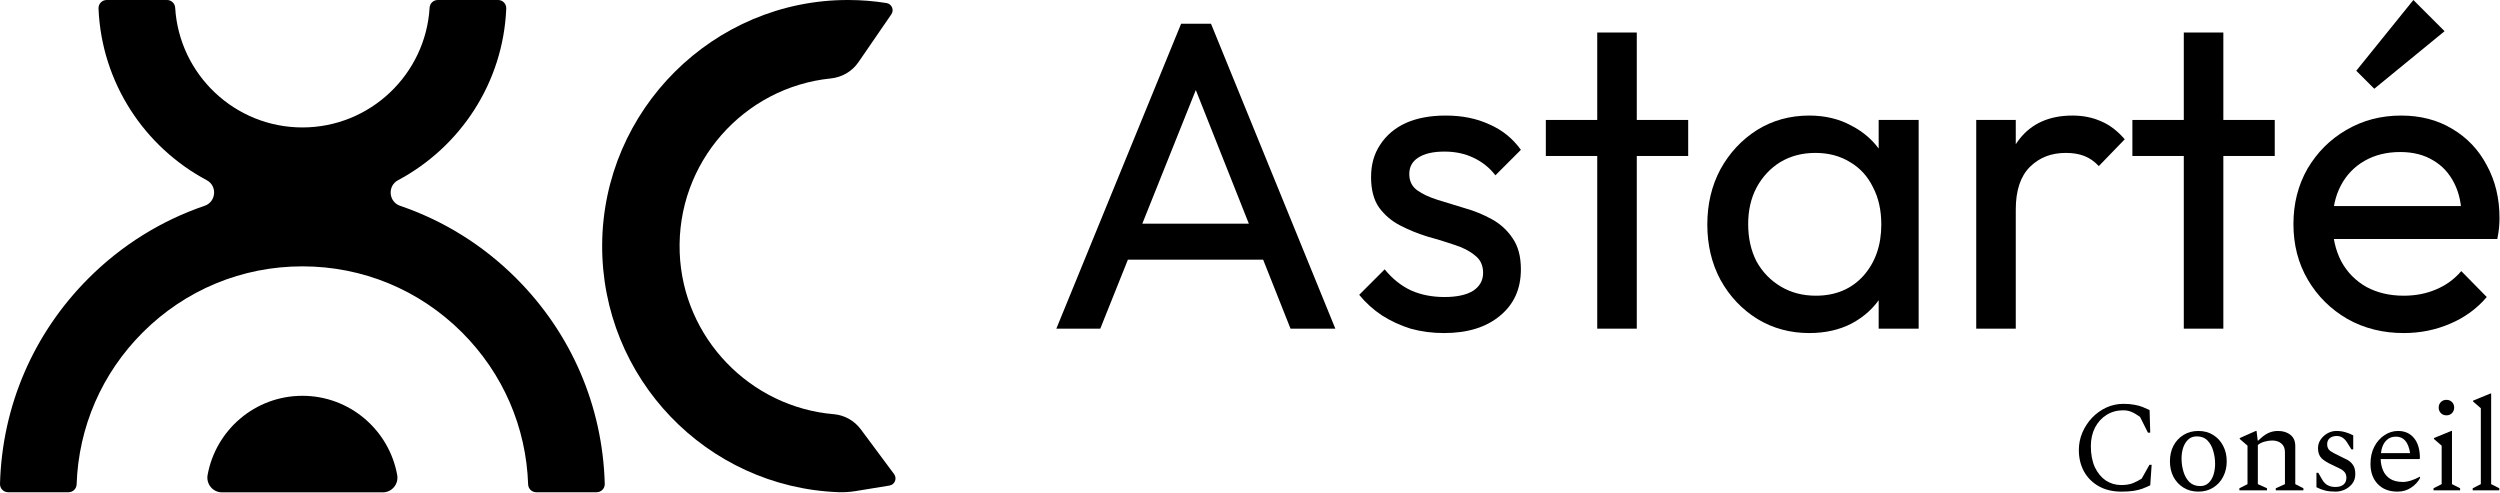
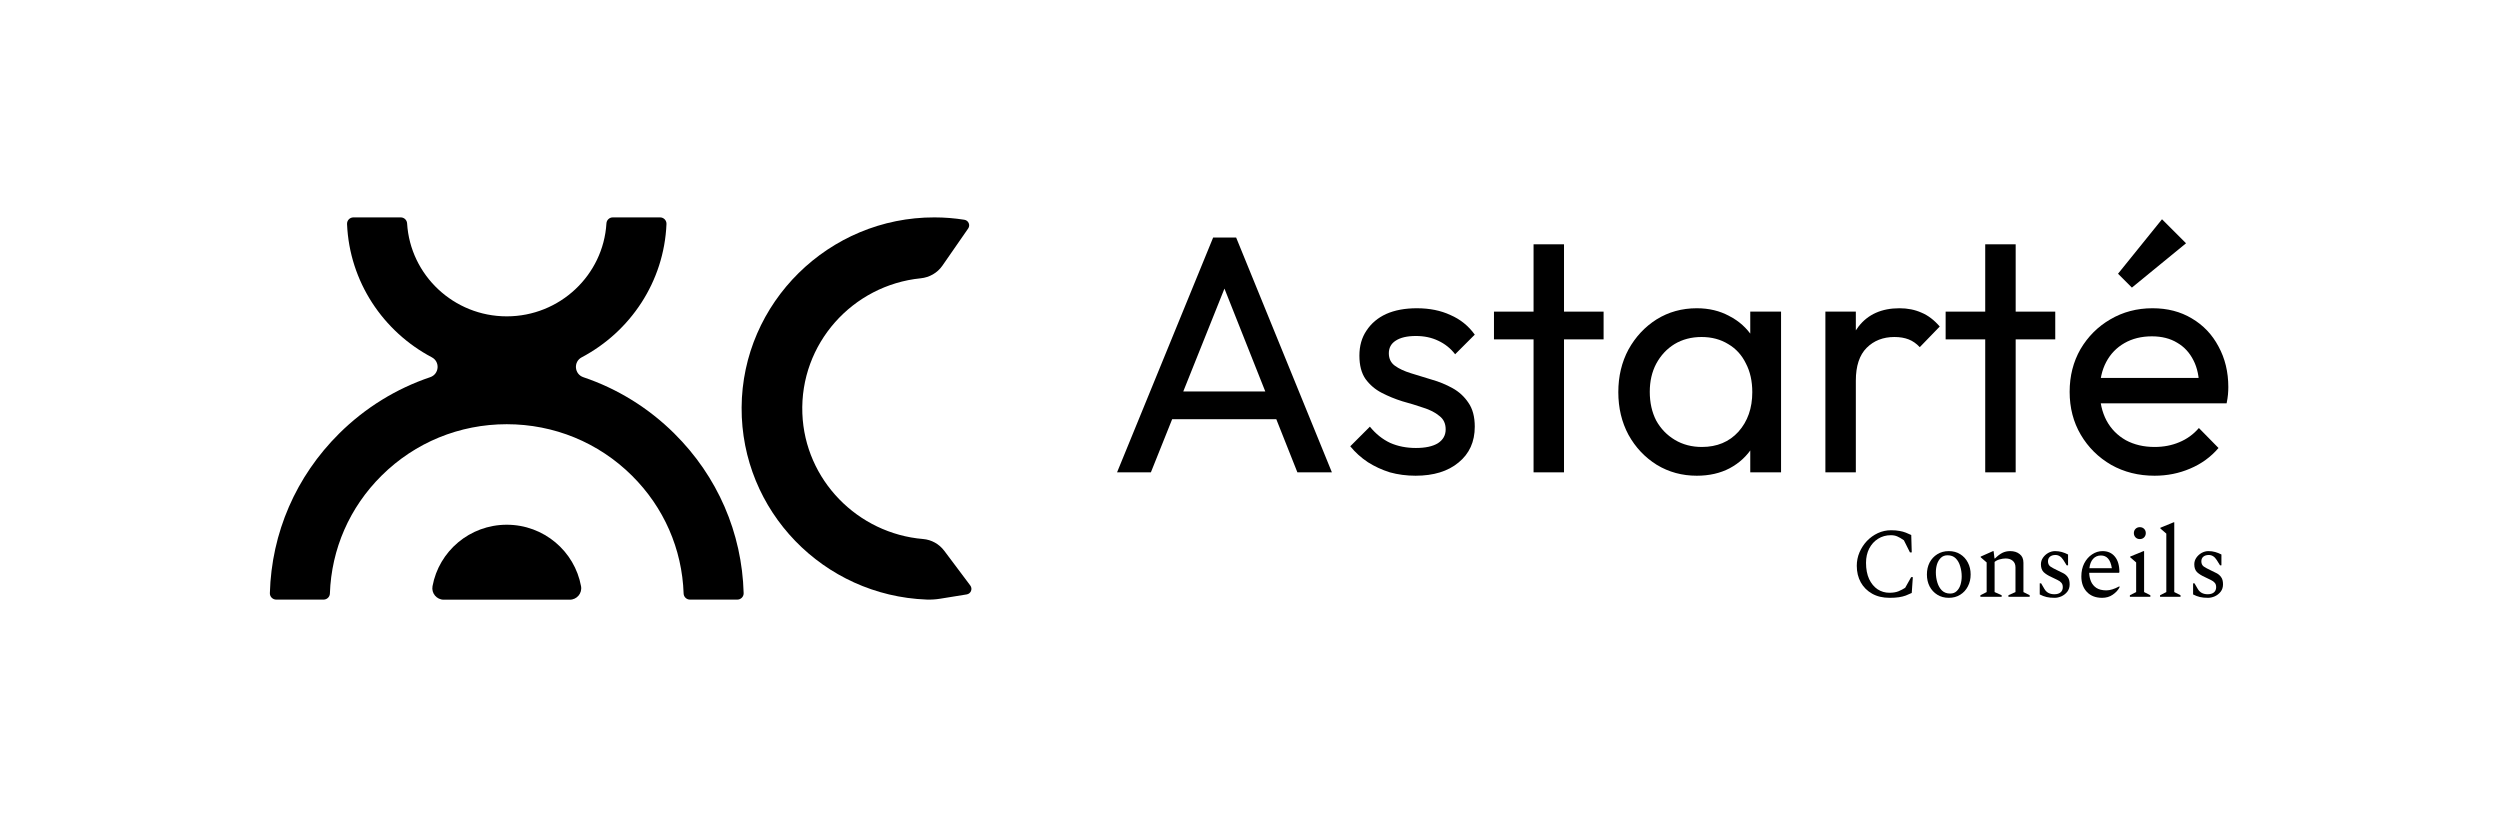
- <svg xmlns="http://www.w3.org/2000/svg" viewBox="0 0 2020.9 398" width="2020.9" height="398">
-   <g transform="translate(0 0) scale(0.825726)">
-     <path d="M842.62,420.22c-6.29-8.45-15.86-13.84-26.35-14.73-81.77-6.89-147.74-74.5-150.87-158.2-3.28-88.16,62.84-161.88,147.89-170.5,10.89-1.1,20.82-6.8,27.04-15.83l32.28-46.97c2.96-4.31.38-10.19-4.78-11.01C855.69,1.04,843.23.02,830.53,0c-132-.28-240.35,107.49-241.03,239.74-.66,130.56,102.27,237.17,231.2,242.09,5.72.21,11.44-.17,17.09-1.1l32.97-5.39c5.23-.85,7.67-6.95,4.53-11.2l-32.66-43.95v.04Z" />
-     <path d="M505.43,272.49c-32.56-32.56-71.36-56.59-113.71-71-11.31-3.85-12.6-19.46-2.06-25.07,60.77-32.39,102.94-95.25,105.95-168.06C495.81,3.8,492.19,0,487.65,0h-59.13c-4.23,0-7.7,3.3-7.95,7.53-3.9,65.3-58.27,117.23-124.54,117.23S175.4,72.83,171.49,7.53C171.24,3.31,167.77,0,163.54,0h-59.13c-4.55,0-8.16,3.8-7.97,8.34,3.01,72.81,45.18,135.68,105.95,168.06,10.54,5.62,9.26,21.23-2.06,25.07-42.35,14.41-81.15,38.45-113.71,71C32.62,326.5,2.04,397.69,0,473.75c-.12,4.47,3.51,8.14,7.97,8.14h59.08c4.28,0,7.82-3.37,7.96-7.65,1.9-56.2,24.68-108.76,64.64-148.72,41.77-41.77,97.3-64.77,156.37-64.77s114.6,23,156.37,64.77c39.96,39.96,62.74,92.52,64.64,148.72.14,4.28,3.69,7.65,7.96,7.65h59.08c4.47,0,8.09-3.67,7.97-8.14-2.04-76.05-32.62-147.25-86.63-201.26Z" />
-     <path d="M217.35,482c-8.98,0-15.71-8.16-14.11-17.01,7.99-44.08,46.51-77.51,92.8-77.51s84.8,33.43,92.8,77.51c1.61,8.85-5.13,17.01-14.11,17.01h-157.4.04Z" />
-   </g>
-   <g transform="translate(853.9 0) scale(1)">
-     <path d="M1089.17 269.227C1072.36 269.227 1057.2 265.438 1043.71 257.861C1030.21 250.047 1019.55 239.51 1011.74 226.25C1003.93 212.99 1000.02 197.954 1000.02 181.142C1000.02 164.567 1003.81 149.649 1011.38 136.389C1019.2 123.129 1029.62 112.71 1042.64 105.133C1055.9 97.319 1070.7 93.412 1087.04 93.412C1102.67 93.412 1116.4 96.964 1128.24 104.068C1140.31 111.171 1149.67 120.998 1156.3 133.548C1163.16 146.097 1166.6 160.305 1166.6 176.169C1166.6 178.537 1166.48 181.142 1166.24 183.983C1166.01 186.588 1165.53 189.666 1164.82 193.218H1022.39V166.579H1147.77L1136.05 176.88C1136.05 165.514 1134.04 155.924 1130.01 148.11C1125.99 140.059 1120.31 133.903 1112.97 129.641C1105.63 125.142 1096.75 122.892 1086.33 122.892C1075.44 122.892 1065.85 125.26 1057.56 129.996C1049.27 134.732 1042.88 141.362 1038.38 149.886C1033.88 158.41 1031.63 168.474 1031.63 180.076C1031.63 191.916 1034 202.334 1038.73 211.332C1043.47 220.093 1050.22 226.96 1058.98 231.933C1067.74 236.668 1077.8 239.036 1089.17 239.036C1098.64 239.036 1107.28 237.379 1115.1 234.064C1123.15 230.749 1130.01 225.776 1135.7 219.146L1156.3 240.102C1148.25 249.573 1138.3 256.795 1126.46 261.768C1114.86 266.74 1102.43 269.227 1089.17 269.227ZM1065.37 71.746L1050.81 57.184L1096.98 0L1122.2 25.218L1065.37 71.746Z" fill="black" />
-     <path d="M911.395 265.675V26.283H943.361V265.675H911.395ZM869.839 126.089V96.964H984.917V126.089H869.839Z" fill="black" />
-     <path d="M743.604 265.675V96.964H775.57V265.675H743.604ZM775.57 169.421L763.494 164.093C763.494 142.546 768.466 125.379 778.411 112.592C788.356 99.806 802.682 93.412 821.388 93.412C829.912 93.412 837.608 94.951 844.475 98.03C851.341 100.871 857.735 105.725 863.654 112.592L842.699 134.258C839.147 130.469 835.24 127.746 830.978 126.089C826.716 124.431 821.743 123.603 816.06 123.603C804.221 123.603 794.513 127.391 786.935 134.968C779.358 142.546 775.57 154.03 775.57 169.421Z" fill="black" />
-     <path d="M608.624 269.227C593.232 269.227 579.262 265.438 566.712 257.861C554.163 250.047 544.217 239.51 536.877 226.25C529.773 212.99 526.222 198.072 526.222 181.497C526.222 164.922 529.773 150.004 536.877 136.744C544.217 123.484 554.044 112.947 566.357 105.133C578.907 97.319 592.996 93.412 608.624 93.412C621.41 93.412 632.776 96.135 642.721 101.582C652.903 106.791 661.072 114.131 667.228 123.603C673.385 132.837 676.818 143.611 677.528 155.924V206.715C676.818 218.791 673.385 229.565 667.228 239.036C661.309 248.508 653.258 255.966 643.076 261.413C633.131 266.622 621.647 269.227 608.624 269.227ZM613.951 239.036C629.816 239.036 642.602 233.709 652.311 223.053C662.019 212.161 666.873 198.309 666.873 181.497C666.873 169.894 664.624 159.831 660.125 151.307C655.863 142.546 649.706 135.797 641.655 131.061C633.605 126.089 624.251 123.603 613.596 123.603C602.941 123.603 593.469 126.089 585.182 131.061C577.131 136.034 570.738 142.901 566.002 151.662C561.503 160.186 559.253 170.013 559.253 181.142C559.253 192.508 561.503 202.571 566.002 211.332C570.738 219.857 577.249 226.605 585.537 231.577C593.824 236.55 603.296 239.036 613.951 239.036ZM664.742 265.675V220.212L670.78 179.011L664.742 138.165V96.964H697.063V265.675H664.742Z" fill="black" />
-     <path d="M437.244 265.675V26.283H469.21V265.675H437.244ZM395.688 126.089V96.964H510.766V126.089H395.688Z" fill="black" />
-     <path d="M313.372 269.227C303.9 269.227 294.902 268.043 286.378 265.675C278.09 263.07 270.395 259.518 263.291 255.019C256.188 250.284 250.031 244.719 244.822 238.326L265.422 217.725C271.579 225.303 278.682 230.985 286.733 234.774C294.784 238.326 303.782 240.102 313.727 240.102C323.672 240.102 331.367 238.444 336.813 235.129C342.26 231.577 344.983 226.723 344.983 220.567C344.983 214.41 342.733 209.675 338.234 206.36C333.972 202.808 328.407 199.966 321.541 197.835C314.674 195.467 307.333 193.218 299.52 191.087C291.942 188.719 284.72 185.759 277.854 182.207C270.987 178.656 265.304 173.801 260.805 167.645C256.543 161.489 254.412 153.319 254.412 143.138C254.412 132.956 256.898 124.195 261.87 116.854C266.843 109.277 273.71 103.476 282.471 99.45C291.469 95.425 302.243 93.412 314.792 93.412C328.052 93.412 339.773 95.78 349.955 100.516C360.374 105.015 368.898 111.882 375.528 121.116L354.928 141.717C350.192 135.56 344.272 130.825 337.169 127.51C330.302 124.195 322.488 122.537 313.727 122.537C304.492 122.537 297.388 124.195 292.416 127.51C287.68 130.588 285.312 134.968 285.312 140.651C285.312 146.334 287.443 150.715 291.706 153.793C295.968 156.871 301.532 159.476 308.399 161.607C315.503 163.738 322.843 165.988 330.42 168.355C337.997 170.486 345.219 173.446 352.086 177.235C358.953 181.023 364.517 186.114 368.78 192.508C373.279 198.901 375.528 207.307 375.528 217.725C375.528 233.59 369.845 246.14 358.479 255.375C347.35 264.609 332.314 269.227 313.372 269.227Z" fill="black" />
-     <path d="M0 265.674L100.871 19.179H125.023L225.539 265.674H189.311L106.554 57.184H118.985L35.518 265.674H0ZM47.949 209.911V180.786H177.59V209.911H47.949Z" fill="black" />
-     <path d="M1144.93 396.366V394.697L1151.5 391.358V330.004L1145.24 324.578V323.847L1159.23 318.108H1159.85V391.358L1166.43 394.697V396.366H1144.93Z" fill="black" />
-     <path d="M1123.7 335.743C1121.89 335.743 1120.39 335.152 1119.21 333.969C1118.03 332.717 1117.44 331.221 1117.44 329.482C1117.44 327.674 1118.03 326.178 1119.21 324.996C1120.39 323.813 1121.89 323.222 1123.7 323.222C1125.51 323.222 1127 323.813 1128.19 324.996C1129.37 326.178 1129.96 327.674 1129.96 329.482C1129.96 331.221 1129.37 332.717 1128.19 333.969C1127 335.152 1125.51 335.743 1123.7 335.743ZM1113.26 396.367V394.697L1119.84 391.358V360.264L1113.58 354.838V354.107L1127.56 348.369H1128.19V391.358L1134.76 394.697V396.367H1113.26Z" fill="black" />
-     <path d="M1084.11 397.409C1077.37 397.409 1072.04 395.357 1068.15 391.253C1064.25 387.149 1062.31 381.723 1062.31 374.976C1062.31 369.758 1063.31 365.167 1065.33 361.202C1067.42 357.168 1070.17 354.037 1073.57 351.811C1076.98 349.516 1080.64 348.368 1084.53 348.368C1090.03 348.368 1094.34 350.281 1097.47 354.107C1100.67 357.933 1102.27 363.428 1102.27 370.593L1101.75 371.115H1070.55C1070.62 374.315 1071.24 377.341 1072.43 380.193C1073.61 382.975 1075.49 385.236 1078.06 386.975C1080.7 388.714 1084.22 389.584 1088.6 389.584C1092.43 389.584 1096.91 388.192 1102.06 385.41H1102.37V386.453C1100.77 389.445 1098.37 392.018 1095.17 394.175C1092.04 396.331 1088.36 397.409 1084.11 397.409ZM1082.86 352.959C1079.52 352.959 1076.77 354.142 1074.62 356.507C1072.53 358.802 1071.24 362.072 1070.76 366.315H1094.34C1093.57 361.585 1092.22 358.176 1090.27 356.089C1088.39 354.002 1085.92 352.959 1082.86 352.959Z" fill="black" />
-     <path d="M1034.28 397.409C1031.01 397.409 1028.19 397.131 1025.82 396.575C1023.46 396.018 1021.06 395.114 1018.62 393.862V382.175H1020.08L1023.42 387.914C1025.58 391.74 1029.09 393.653 1033.96 393.653C1036.81 393.653 1039.01 392.992 1040.54 391.671C1042.07 390.349 1042.83 388.54 1042.83 386.245C1042.83 384.297 1042.34 382.767 1041.37 381.654C1040.4 380.471 1039.01 379.462 1037.2 378.628C1035.46 377.723 1033.37 376.715 1030.94 375.602C1027.39 374.002 1024.64 372.263 1022.69 370.384C1020.81 368.437 1019.88 365.724 1019.88 362.246C1019.88 359.672 1020.61 357.341 1022.07 355.255C1023.53 353.168 1025.37 351.498 1027.6 350.246C1029.89 348.994 1032.26 348.368 1034.69 348.368C1037.27 348.368 1039.63 348.681 1041.79 349.307C1044.01 349.933 1046.21 350.803 1048.36 351.916V363.289H1046.9L1043.46 357.759C1041.23 354.211 1038.45 352.437 1035.11 352.437C1032.74 352.437 1030.83 353.029 1029.37 354.211C1027.98 355.394 1027.28 357.028 1027.28 359.115C1027.28 361.48 1028.12 363.289 1029.79 364.541C1031.53 365.724 1034.03 367.08 1037.3 368.611C1039.32 369.584 1041.3 370.558 1043.25 371.532C1045.2 372.506 1046.8 373.897 1048.05 375.706C1049.37 377.445 1050.03 379.949 1050.03 383.219C1050.03 386.279 1049.2 388.888 1047.53 391.045C1045.86 393.131 1043.81 394.731 1041.37 395.844C1038.94 396.888 1036.57 397.409 1034.28 397.409Z" fill="black" />
-     <path d="M956.326 396.366V394.697L962.9 391.358V360.263L956.639 354.837V354.107L969.578 348.368H970.204L971.143 356.089H971.665C974.308 353.446 976.847 351.498 979.282 350.246C981.786 348.994 984.534 348.368 987.525 348.368C991.629 348.368 994.968 349.411 997.542 351.498C1000.19 353.516 1001.51 356.542 1001.51 360.576V391.358L1008.08 394.697V396.366H985.751V394.697L993.16 391.358V365.48C993.16 362.42 992.186 360.089 990.238 358.489C988.36 356.889 985.89 356.089 982.829 356.089C980.951 356.089 978.864 356.402 976.569 357.028C974.343 357.655 972.569 358.559 971.247 359.741V391.358L978.656 394.697V396.366H956.326Z" fill="black" />
-     <path d="M923.141 397.409C918.62 397.409 914.62 396.331 911.142 394.175C907.664 392.018 904.951 389.097 903.003 385.41C901.125 381.723 900.186 377.549 900.186 372.889C900.186 368.228 901.125 364.054 903.003 360.367C904.951 356.681 907.664 353.759 911.142 351.603C914.62 349.446 918.62 348.368 923.141 348.368C927.732 348.368 931.732 349.446 935.141 351.603C938.619 353.759 941.297 356.681 943.175 360.367C945.123 364.054 946.097 368.228 946.097 372.889C946.097 377.549 945.123 381.723 943.175 385.41C941.297 389.097 938.619 392.018 935.141 394.175C931.732 396.331 927.732 397.409 923.141 397.409ZM924.602 392.923C927.454 392.923 929.75 392.053 931.489 390.314C933.297 388.575 934.619 386.349 935.454 383.636C936.288 380.854 936.706 377.967 936.706 374.976C936.706 371.289 936.184 367.741 935.141 364.333C934.167 360.924 932.602 358.141 930.445 355.985C928.289 353.829 925.437 352.75 921.889 352.75C919.037 352.75 916.707 353.62 914.898 355.359C913.089 357.098 911.733 359.324 910.829 362.037C909.994 364.75 909.576 367.637 909.576 370.697C909.576 374.384 910.098 377.932 911.142 381.341C912.185 384.749 913.785 387.532 915.941 389.688C918.167 391.844 921.054 392.923 924.602 392.923Z" fill="black" />
-     <path d="M860.995 397.41C853.9 397.41 847.778 395.949 842.63 393.027C837.483 390.106 833.518 386.141 830.735 381.132C827.953 376.054 826.562 370.28 826.562 363.811C826.562 358.872 827.501 354.177 829.379 349.725C831.327 345.203 833.935 341.203 837.205 337.725C840.544 334.247 844.37 331.499 848.682 329.482C853.065 327.465 857.691 326.456 862.56 326.456C866.038 326.456 868.995 326.7 871.429 327.186C873.864 327.604 876.055 328.195 878.003 328.96C879.951 329.725 881.864 330.56 883.742 331.465L884.264 349.725H882.385L876.02 336.995C873.377 335.117 871.047 333.76 869.029 332.925C867.082 332.091 864.856 331.673 862.351 331.673C857.343 331.673 852.856 332.925 848.891 335.43C844.996 337.864 841.9 341.273 839.604 345.655C837.378 350.038 836.265 355.046 836.265 360.681C836.265 367.289 837.344 372.959 839.5 377.689C841.726 382.35 844.683 385.932 848.369 388.436C852.126 390.871 856.265 392.088 860.786 392.088C864.612 392.088 867.812 391.567 870.386 390.523C873.029 389.41 875.36 388.193 877.377 386.871L883.638 375.706H885.411L884.264 392.297C882.246 393.271 880.159 394.175 878.003 395.01C875.916 395.775 873.516 396.366 870.803 396.784C868.09 397.201 864.821 397.41 860.995 397.41Z" fill="black" />
-   </g>
+ <svg xmlns="http://www.w3.org/2000/svg" width="667" height="218" viewBox="0 0 667 218" fill="none">
+   <path d="M251.906 146.926C250.563 145.138 248.52 143.998 246.28 143.809C228.822 142.351 214.737 128.044 214.068 110.331C213.368 91.675 227.485 76.074 245.644 74.25C247.969 74.017 250.089 72.811 251.417 70.9L258.309 60.961C258.941 60.049 258.39 58.804 257.289 58.631C254.697 58.22 252.036 58.004 249.325 58C221.142 57.941 198.008 80.747 197.863 108.733C197.722 136.362 219.698 158.923 247.226 159.964C248.447 160.009 249.669 159.928 250.875 159.731L257.914 158.591C259.031 158.411 259.552 157.12 258.881 156.221L251.908 146.92V146.928L251.906 146.926Z" fill="black" />
+   <path d="M179.914 115.664C172.962 108.774 164.678 103.688 155.636 100.639C153.221 99.824 152.946 96.521 155.196 95.334C168.171 88.48 177.175 75.177 177.817 59.769C177.86 58.804 177.087 58 176.118 58H163.493C162.59 58 161.849 58.699 161.796 59.594C160.963 73.412 149.355 84.402 135.205 84.402C121.056 84.402 109.45 73.412 108.615 59.594C108.562 58.701 107.821 58 106.918 58H94.293C93.322 58 92.551 58.804 92.591 59.765C93.234 75.173 102.238 88.477 115.213 95.33C117.463 96.519 117.19 99.822 114.773 100.635C105.731 103.684 97.447 108.772 90.495 115.66C78.965 127.093 72.436 142.159 72.001 158.254C71.975 159.2 72.75 159.977 73.702 159.977H86.316C87.23 159.977 87.986 159.264 88.016 158.358C88.421 146.465 93.285 135.342 101.817 126.886C110.735 118.047 122.591 113.18 135.203 113.18C147.815 113.18 159.671 118.047 168.59 126.886C177.121 135.342 181.985 146.465 182.391 158.358C182.421 159.264 183.179 159.977 184.09 159.977H196.704C197.659 159.977 198.432 159.2 198.406 158.254C197.97 142.161 191.441 127.093 179.91 115.664H179.914Z" fill="black" />
+   <path d="M118.407 160C116.489 160 115.053 158.273 115.394 156.4C117.1 147.072 125.324 139.998 135.208 139.998C145.091 139.998 153.313 147.072 155.021 156.4C155.365 158.273 153.926 160 152.009 160H118.403H118.411H118.407Z" fill="black" />
+   <path d="M574.837 126.923C570.564 126.923 566.713 125.96 563.283 124.034C559.852 122.048 557.144 119.37 555.159 116C553.173 112.63 552.18 108.809 552.18 104.536C552.18 100.324 553.143 96.533 555.068 93.163C557.054 89.793 559.702 87.145 563.012 85.219C566.382 83.233 570.143 82.24 574.295 82.24C578.267 82.24 581.757 83.143 584.766 84.948C587.835 86.754 590.212 89.251 591.897 92.441C593.642 95.63 594.515 99.241 594.515 103.273C594.515 103.874 594.485 104.536 594.425 105.259C594.365 105.92 594.244 106.703 594.064 107.605H557.867V100.835H589.731L586.752 103.453C586.752 100.565 586.241 98.127 585.218 96.141C584.194 94.096 582.75 92.531 580.885 91.448C579.019 90.304 576.762 89.733 574.115 89.733C571.346 89.733 568.909 90.334 566.803 91.538C564.697 92.742 563.072 94.427 561.929 96.593C560.785 98.759 560.213 101.317 560.213 104.266C560.213 107.275 560.815 109.922 562.019 112.209C563.222 114.436 564.937 116.181 567.164 117.445C569.391 118.648 571.948 119.25 574.837 119.25C577.244 119.25 579.44 118.829 581.426 117.986C583.472 117.144 585.218 115.88 586.662 114.195L591.897 119.521C589.851 121.928 587.324 123.763 584.315 125.027C581.366 126.291 578.207 126.923 574.837 126.923ZM568.789 76.734L565.088 73.033L576.823 58.5L583.232 64.909L568.789 76.734Z" fill="black" />
+   <path d="M529.657 126.02V65.18H537.781V126.02H529.657ZM519.096 90.545V83.143H548.342V90.545H519.096Z" fill="black" />
+   <path d="M487.013 126.02V83.143H495.137V126.02H487.013ZM495.137 101.558L492.068 100.204C492.068 94.728 493.331 90.365 495.859 87.115C498.386 83.865 502.027 82.241 506.781 82.241C508.948 82.241 510.903 82.632 512.649 83.414C514.394 84.136 516.019 85.37 517.523 87.115L512.197 92.621C511.295 91.659 510.302 90.966 509.218 90.545C508.135 90.124 506.871 89.913 505.427 89.913C502.418 89.913 499.951 90.876 498.025 92.802C496.1 94.728 495.137 97.646 495.137 101.558Z" fill="black" />
+   <path d="M452.708 126.923C448.796 126.923 445.246 125.96 442.056 124.034C438.867 122.048 436.339 119.371 434.474 116.001C432.668 112.631 431.766 108.839 431.766 104.627C431.766 100.414 432.668 96.623 434.474 93.253C436.339 89.883 438.837 87.205 441.966 85.219C445.155 83.234 448.736 82.241 452.708 82.241C455.957 82.241 458.846 82.933 461.373 84.317C463.961 85.641 466.037 87.506 467.602 89.913C469.166 92.26 470.039 94.998 470.219 98.128V111.036C470.039 114.105 469.166 116.843 467.602 119.25C466.097 121.657 464.051 123.553 461.464 124.937C458.936 126.261 456.017 126.923 452.708 126.923ZM454.062 119.25C458.094 119.25 461.343 117.896 463.811 115.188C466.278 112.42 467.511 108.9 467.511 104.627C467.511 101.678 466.94 99.121 465.796 96.954C464.713 94.728 463.149 93.013 461.102 91.809C459.056 90.545 456.679 89.913 453.971 89.913C451.263 89.913 448.856 90.545 446.75 91.809C444.704 93.073 443.079 94.818 441.876 97.044C440.732 99.211 440.16 101.708 440.16 104.537C440.16 107.425 440.732 109.983 441.876 112.209C443.079 114.376 444.734 116.091 446.84 117.355C448.947 118.618 451.354 119.25 454.062 119.25ZM466.97 126.02V114.466L468.504 103.995L466.97 93.614V83.143H475.184V126.02H466.97Z" fill="black" />
+   <path d="M409.153 126.02V65.18H417.277V126.02H409.153ZM398.592 90.545V83.143H427.838V90.545H398.592Z" fill="black" />
+   <path d="M377.672 126.923C375.264 126.923 372.978 126.622 370.811 126.02C368.705 125.358 366.749 124.456 364.944 123.312C363.139 122.109 361.574 120.694 360.25 119.07L365.486 113.834C367.05 115.76 368.855 117.204 370.902 118.167C372.948 119.07 375.234 119.521 377.762 119.521C380.289 119.521 382.245 119.1 383.629 118.257C385.013 117.355 385.705 116.121 385.705 114.556C385.705 112.992 385.134 111.788 383.99 110.946C382.907 110.043 381.493 109.321 379.748 108.779C378.003 108.177 376.137 107.606 374.151 107.064C372.225 106.462 370.39 105.71 368.645 104.807C366.9 103.905 365.455 102.671 364.312 101.106C363.229 99.542 362.687 97.466 362.687 94.878C362.687 92.29 363.319 90.064 364.583 88.198C365.847 86.272 367.592 84.798 369.818 83.775C372.105 82.752 374.843 82.241 378.033 82.241C381.403 82.241 384.381 82.842 386.969 84.046C389.617 85.189 391.783 86.934 393.468 89.281L388.233 94.517C387.029 92.952 385.525 91.749 383.719 90.906C381.974 90.064 379.988 89.642 377.762 89.642C375.415 89.642 373.61 90.064 372.346 90.906C371.142 91.689 370.54 92.802 370.54 94.246C370.54 95.69 371.082 96.804 372.165 97.586C373.248 98.368 374.663 99.03 376.408 99.572C378.213 100.114 380.079 100.685 382.004 101.287C383.93 101.829 385.766 102.581 387.511 103.544C389.256 104.507 390.67 105.8 391.753 107.425C392.897 109.05 393.468 111.186 393.468 113.834C393.468 117.866 392.024 121.056 389.136 123.402C386.307 125.749 382.486 126.923 377.672 126.923Z" fill="black" />
+   <path d="M298.03 126.02L323.666 63.375H329.804L355.35 126.02H346.143L325.11 73.033H328.27L307.057 126.02H298.03ZM310.216 111.848V104.446H343.164V111.848H310.216Z" fill="black" />
+   <path d="M576.303 159.235V158.81L577.973 157.962V142.369L576.382 140.99V140.804L579.936 139.346H580.095V157.962L581.766 158.81V159.235H576.303Z" fill="black" />
+   <path d="M570.906 143.828C570.446 143.828 570.066 143.677 569.765 143.377C569.465 143.059 569.315 142.678 569.315 142.236C569.315 141.777 569.465 141.397 569.765 141.096C570.066 140.796 570.446 140.645 570.906 140.645C571.365 140.645 571.746 140.796 572.046 141.096C572.347 141.397 572.497 141.777 572.497 142.236C572.497 142.678 572.347 143.059 572.046 143.377C571.746 143.677 571.365 143.828 570.906 143.828ZM568.254 159.235V158.811L569.925 157.962V150.059L568.333 148.68V148.495L571.887 147.036H572.046V157.962L573.717 158.811V159.235H568.254Z" fill="black" />
+   <path d="M560.845 159.5C559.13 159.5 557.778 158.978 556.788 157.935C555.798 156.892 555.303 155.513 555.303 153.798C555.303 152.473 555.559 151.306 556.072 150.298C556.602 149.273 557.3 148.477 558.167 147.911C559.033 147.328 559.961 147.036 560.951 147.036C562.348 147.036 563.444 147.522 564.239 148.495C565.053 149.467 565.459 150.864 565.459 152.685L565.327 152.817H557.398C557.415 153.631 557.574 154.4 557.875 155.124C558.176 155.832 558.653 156.406 559.307 156.848C559.979 157.29 560.872 157.511 561.985 157.511C562.958 157.511 564.098 157.157 565.406 156.45H565.486V156.715C565.079 157.476 564.469 158.13 563.656 158.678C562.86 159.226 561.924 159.5 560.845 159.5ZM560.527 148.203C559.678 148.203 558.98 148.504 558.432 149.105C557.902 149.688 557.574 150.519 557.451 151.597H563.444C563.249 150.395 562.905 149.529 562.41 148.999C561.932 148.468 561.305 148.203 560.527 148.203Z" fill="black" />
+   <path d="M548.178 159.5C547.347 159.5 546.631 159.429 546.03 159.288C545.429 159.146 544.819 158.917 544.2 158.598V155.628H544.571L545.42 157.087C545.968 158.059 546.861 158.545 548.098 158.545C548.823 158.545 549.38 158.377 549.769 158.041C550.158 157.706 550.352 157.246 550.352 156.662C550.352 156.167 550.229 155.779 549.981 155.496C549.734 155.195 549.38 154.939 548.92 154.727C548.479 154.497 547.948 154.24 547.329 153.958C546.428 153.551 545.729 153.109 545.234 152.632C544.757 152.137 544.518 151.447 544.518 150.563C544.518 149.909 544.704 149.317 545.075 148.786C545.447 148.256 545.915 147.832 546.481 147.514C547.064 147.195 547.665 147.036 548.284 147.036C548.938 147.036 549.539 147.116 550.087 147.275C550.653 147.434 551.21 147.655 551.758 147.938V150.828H551.387L550.512 149.423C549.946 148.521 549.239 148.07 548.39 148.07C547.789 148.07 547.303 148.221 546.932 148.521C546.578 148.822 546.401 149.237 546.401 149.768C546.401 150.369 546.613 150.828 547.038 151.147C547.48 151.447 548.116 151.792 548.947 152.181C549.46 152.428 549.964 152.676 550.459 152.923C550.954 153.171 551.36 153.524 551.678 153.984C552.014 154.426 552.182 155.063 552.182 155.893C552.182 156.671 551.97 157.334 551.546 157.882C551.122 158.413 550.6 158.819 549.981 159.102C549.362 159.367 548.761 159.5 548.178 159.5Z" fill="black" />
+   <path d="M589.096 159.5C588.265 159.5 587.549 159.429 586.948 159.288C586.347 159.146 585.737 158.917 585.118 158.598V155.628H585.489L586.338 157.087C586.886 158.059 587.779 158.545 589.016 158.545C589.741 158.545 590.298 158.377 590.687 158.041C591.076 157.706 591.27 157.246 591.27 156.662C591.27 156.167 591.147 155.779 590.899 155.496C590.652 155.195 590.298 154.939 589.838 154.727C589.396 154.497 588.866 154.24 588.247 153.958C587.346 153.551 586.647 153.109 586.152 152.632C585.675 152.137 585.436 151.447 585.436 150.563C585.436 149.909 585.622 149.317 585.993 148.786C586.365 148.256 586.833 147.832 587.399 147.514C587.982 147.195 588.583 147.036 589.202 147.036C589.856 147.036 590.457 147.116 591.005 147.275C591.571 147.434 592.128 147.655 592.676 147.938V150.828H592.305L591.43 149.423C590.864 148.521 590.157 148.07 589.308 148.07C588.707 148.07 588.221 148.221 587.85 148.521C587.496 148.822 587.319 149.237 587.319 149.768C587.319 150.369 587.531 150.828 587.956 151.147C588.398 151.447 589.034 151.792 589.865 152.181C590.378 152.428 590.882 152.676 591.377 152.923C591.872 153.171 592.278 153.524 592.596 153.984C592.932 154.426 593.1 155.063 593.1 155.893C593.1 156.671 592.888 157.334 592.464 157.882C592.039 158.413 591.518 158.819 590.899 159.102C590.28 159.367 589.679 159.5 589.096 159.5Z" fill="black" />
+   <path d="M528.368 159.235V158.81L530.039 157.962V150.059L528.448 148.68V148.495L531.736 147.036H531.895L532.134 148.999H532.266C532.938 148.327 533.583 147.832 534.202 147.514C534.839 147.195 535.537 147.036 536.297 147.036C537.34 147.036 538.189 147.301 538.843 147.832C539.515 148.344 539.851 149.114 539.851 150.139V157.962L541.521 158.81V159.235H535.846V158.81L537.729 157.962V151.385C537.729 150.607 537.482 150.015 536.987 149.609C536.509 149.202 535.882 148.999 535.104 148.999C534.627 148.999 534.096 149.078 533.513 149.237C532.947 149.396 532.496 149.626 532.16 149.927V157.962L534.043 158.81V159.235H528.368Z" fill="black" />
+   <path d="M519.934 159.5C518.785 159.5 517.768 159.226 516.884 158.678C516 158.13 515.311 157.387 514.816 156.45C514.338 155.513 514.1 154.453 514.1 153.268C514.1 152.084 514.338 151.023 514.816 150.086C515.311 149.149 516 148.406 516.884 147.858C517.768 147.31 518.785 147.036 519.934 147.036C521.1 147.036 522.117 147.31 522.983 147.858C523.867 148.406 524.548 149.149 525.025 150.086C525.52 151.023 525.768 152.084 525.768 153.268C525.768 154.453 525.52 155.513 525.025 156.45C524.548 157.387 523.867 158.13 522.983 158.678C522.117 159.226 521.1 159.5 519.934 159.5ZM520.305 158.36C521.03 158.36 521.613 158.139 522.055 157.697C522.515 157.255 522.851 156.689 523.063 155.999C523.275 155.292 523.381 154.559 523.381 153.798C523.381 152.861 523.248 151.96 522.983 151.094C522.736 150.227 522.338 149.52 521.79 148.972C521.242 148.424 520.517 148.15 519.615 148.15C518.891 148.15 518.298 148.371 517.839 148.813C517.379 149.255 517.034 149.821 516.804 150.51C516.592 151.2 516.486 151.933 516.486 152.711C516.486 153.648 516.619 154.55 516.884 155.416C517.149 156.282 517.556 156.99 518.104 157.538C518.67 158.086 519.403 158.36 520.305 158.36Z" fill="black" />
+   <path d="M504.14 159.5C502.337 159.5 500.781 159.129 499.473 158.386C498.164 157.644 497.157 156.636 496.449 155.363C495.742 154.073 495.389 152.605 495.389 150.961C495.389 149.706 495.627 148.513 496.105 147.381C496.6 146.232 497.263 145.215 498.094 144.332C498.942 143.448 499.914 142.749 501.011 142.237C502.124 141.724 503.3 141.468 504.538 141.468C505.421 141.468 506.173 141.529 506.792 141.653C507.41 141.759 507.967 141.91 508.462 142.104C508.957 142.298 509.443 142.511 509.921 142.74L510.053 147.381H509.576L507.958 144.146C507.287 143.669 506.694 143.324 506.182 143.112C505.687 142.9 505.121 142.793 504.484 142.793C503.212 142.793 502.071 143.112 501.064 143.748C500.074 144.367 499.287 145.233 498.703 146.347C498.138 147.461 497.855 148.734 497.855 150.166C497.855 151.845 498.129 153.286 498.677 154.488C499.243 155.673 499.994 156.583 500.931 157.219C501.886 157.838 502.938 158.148 504.087 158.148C505.059 158.148 505.872 158.015 506.526 157.75C507.198 157.467 507.79 157.158 508.303 156.822L509.894 153.984H510.345L510.053 158.201C509.541 158.448 509.01 158.678 508.462 158.89C507.932 159.085 507.322 159.235 506.632 159.341C505.943 159.447 505.112 159.5 504.14 159.5Z" fill="black" />
</svg>
